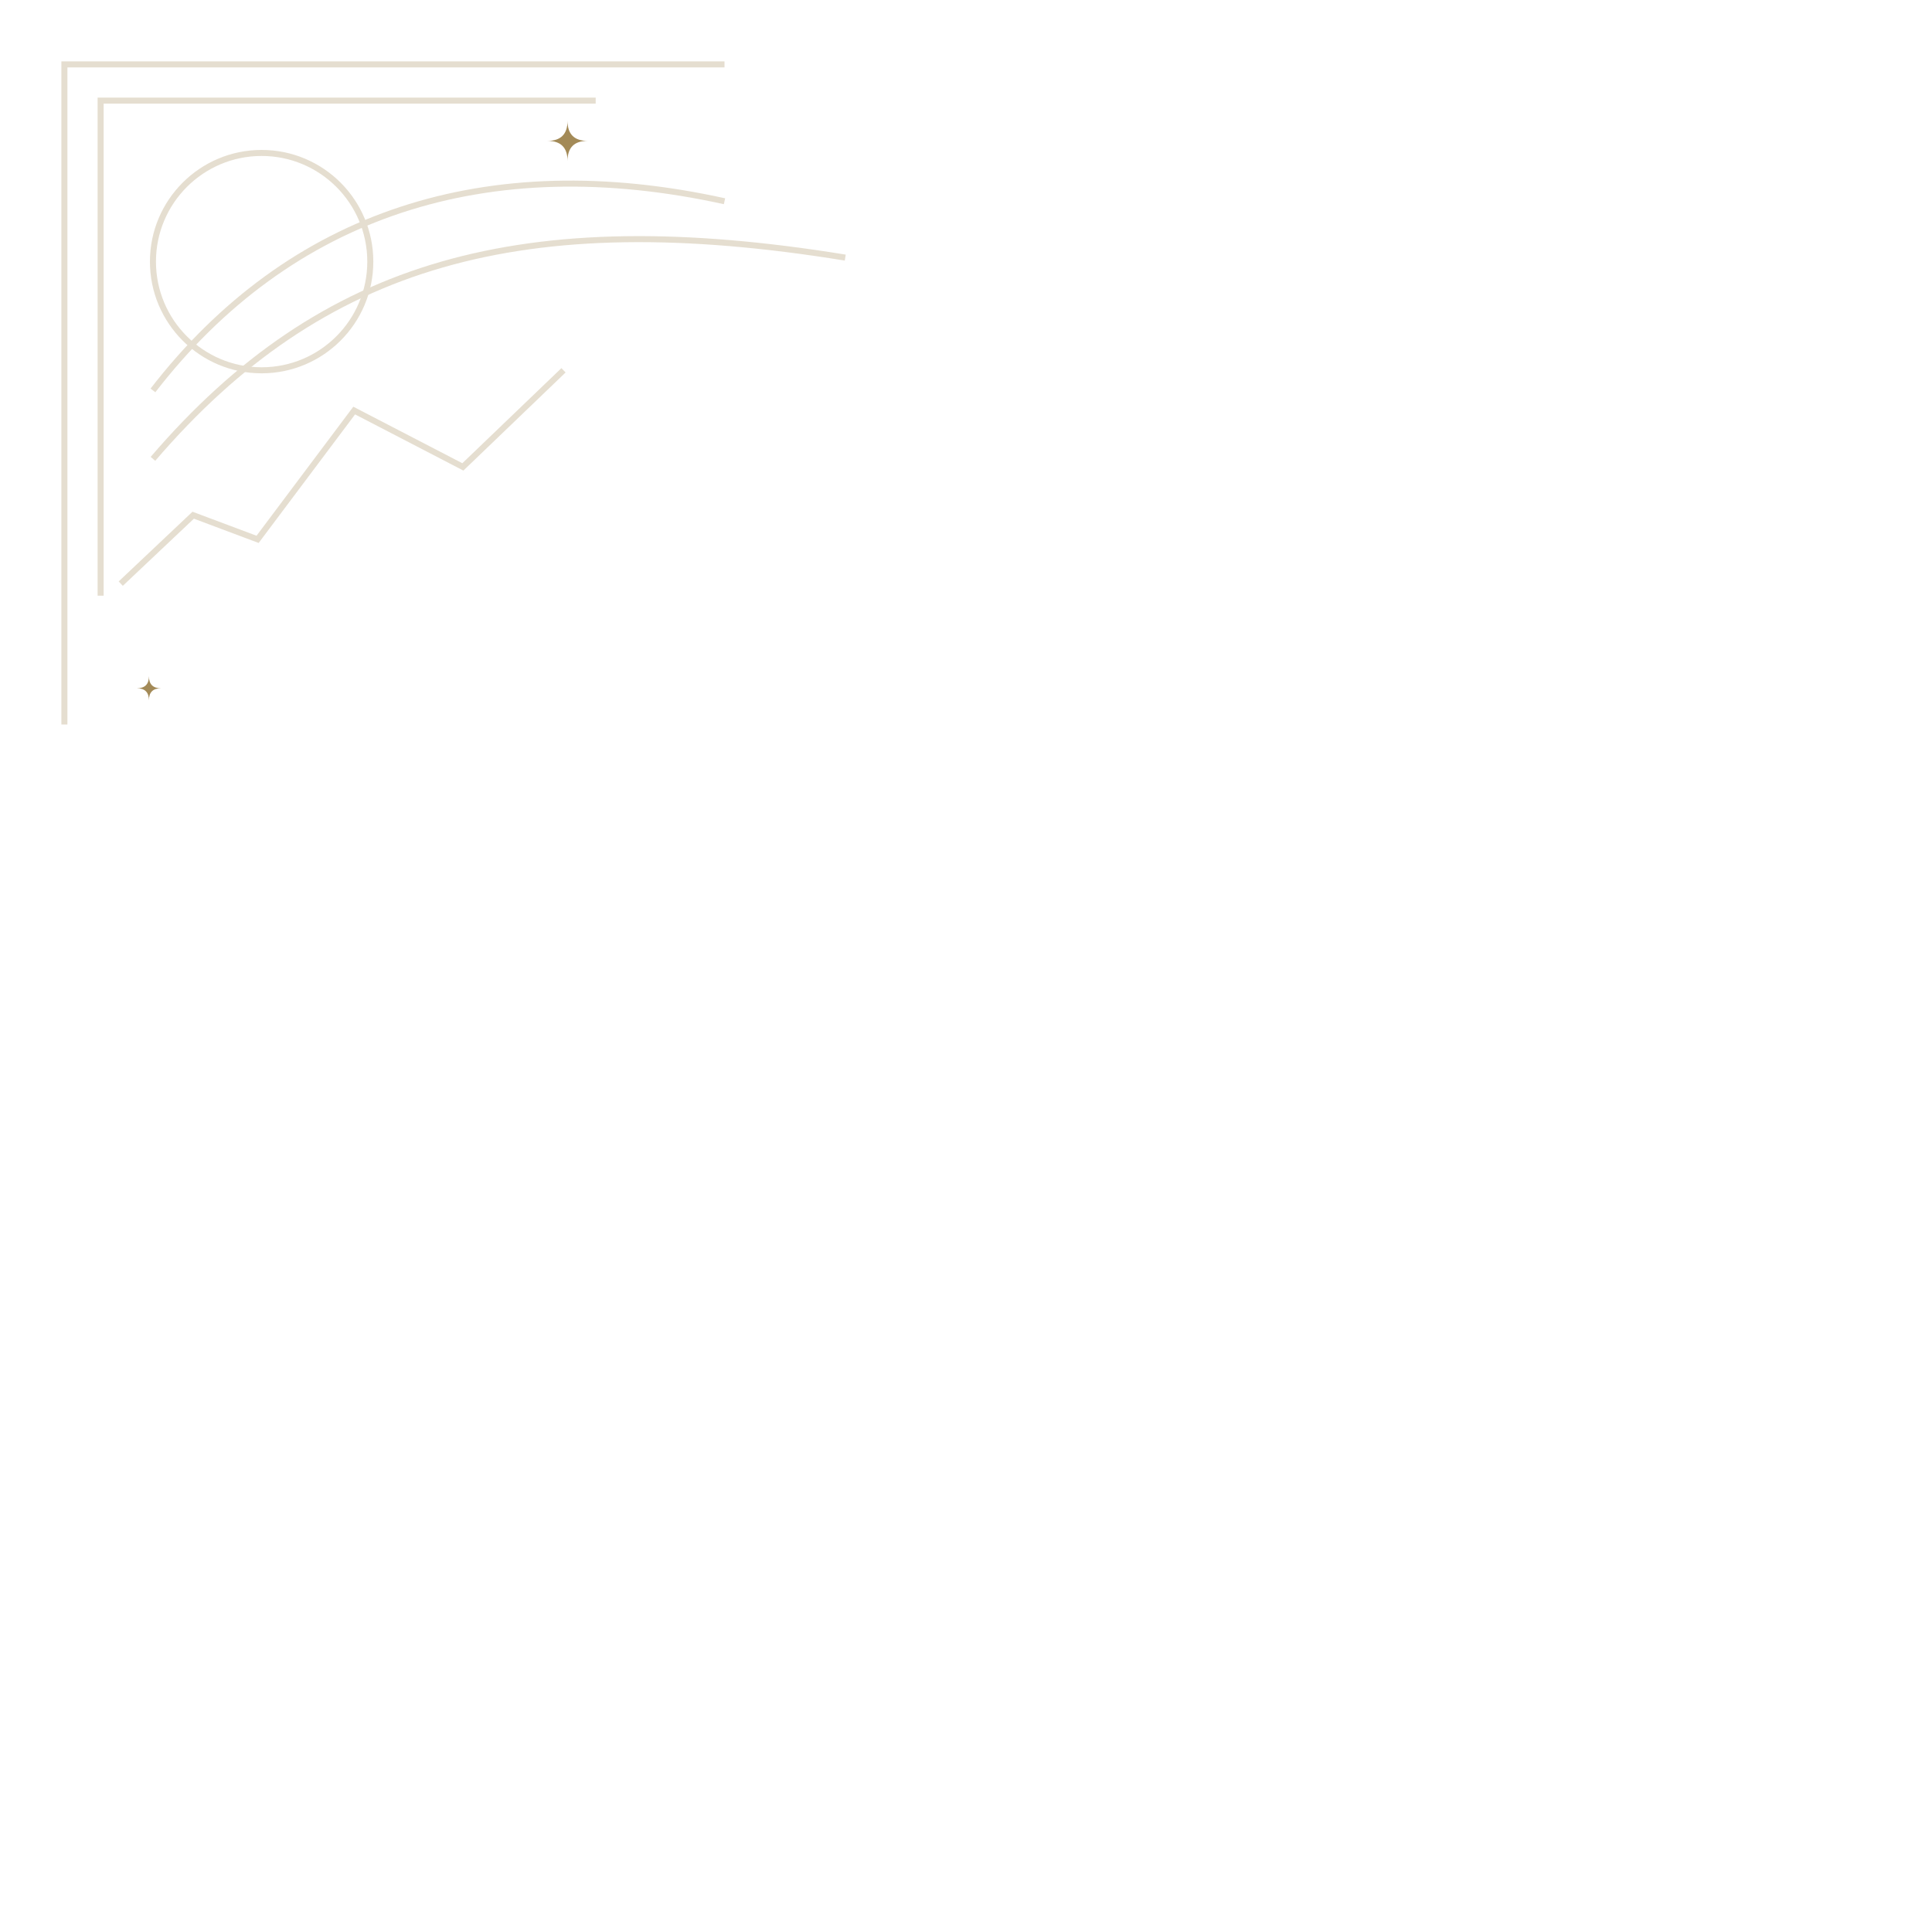
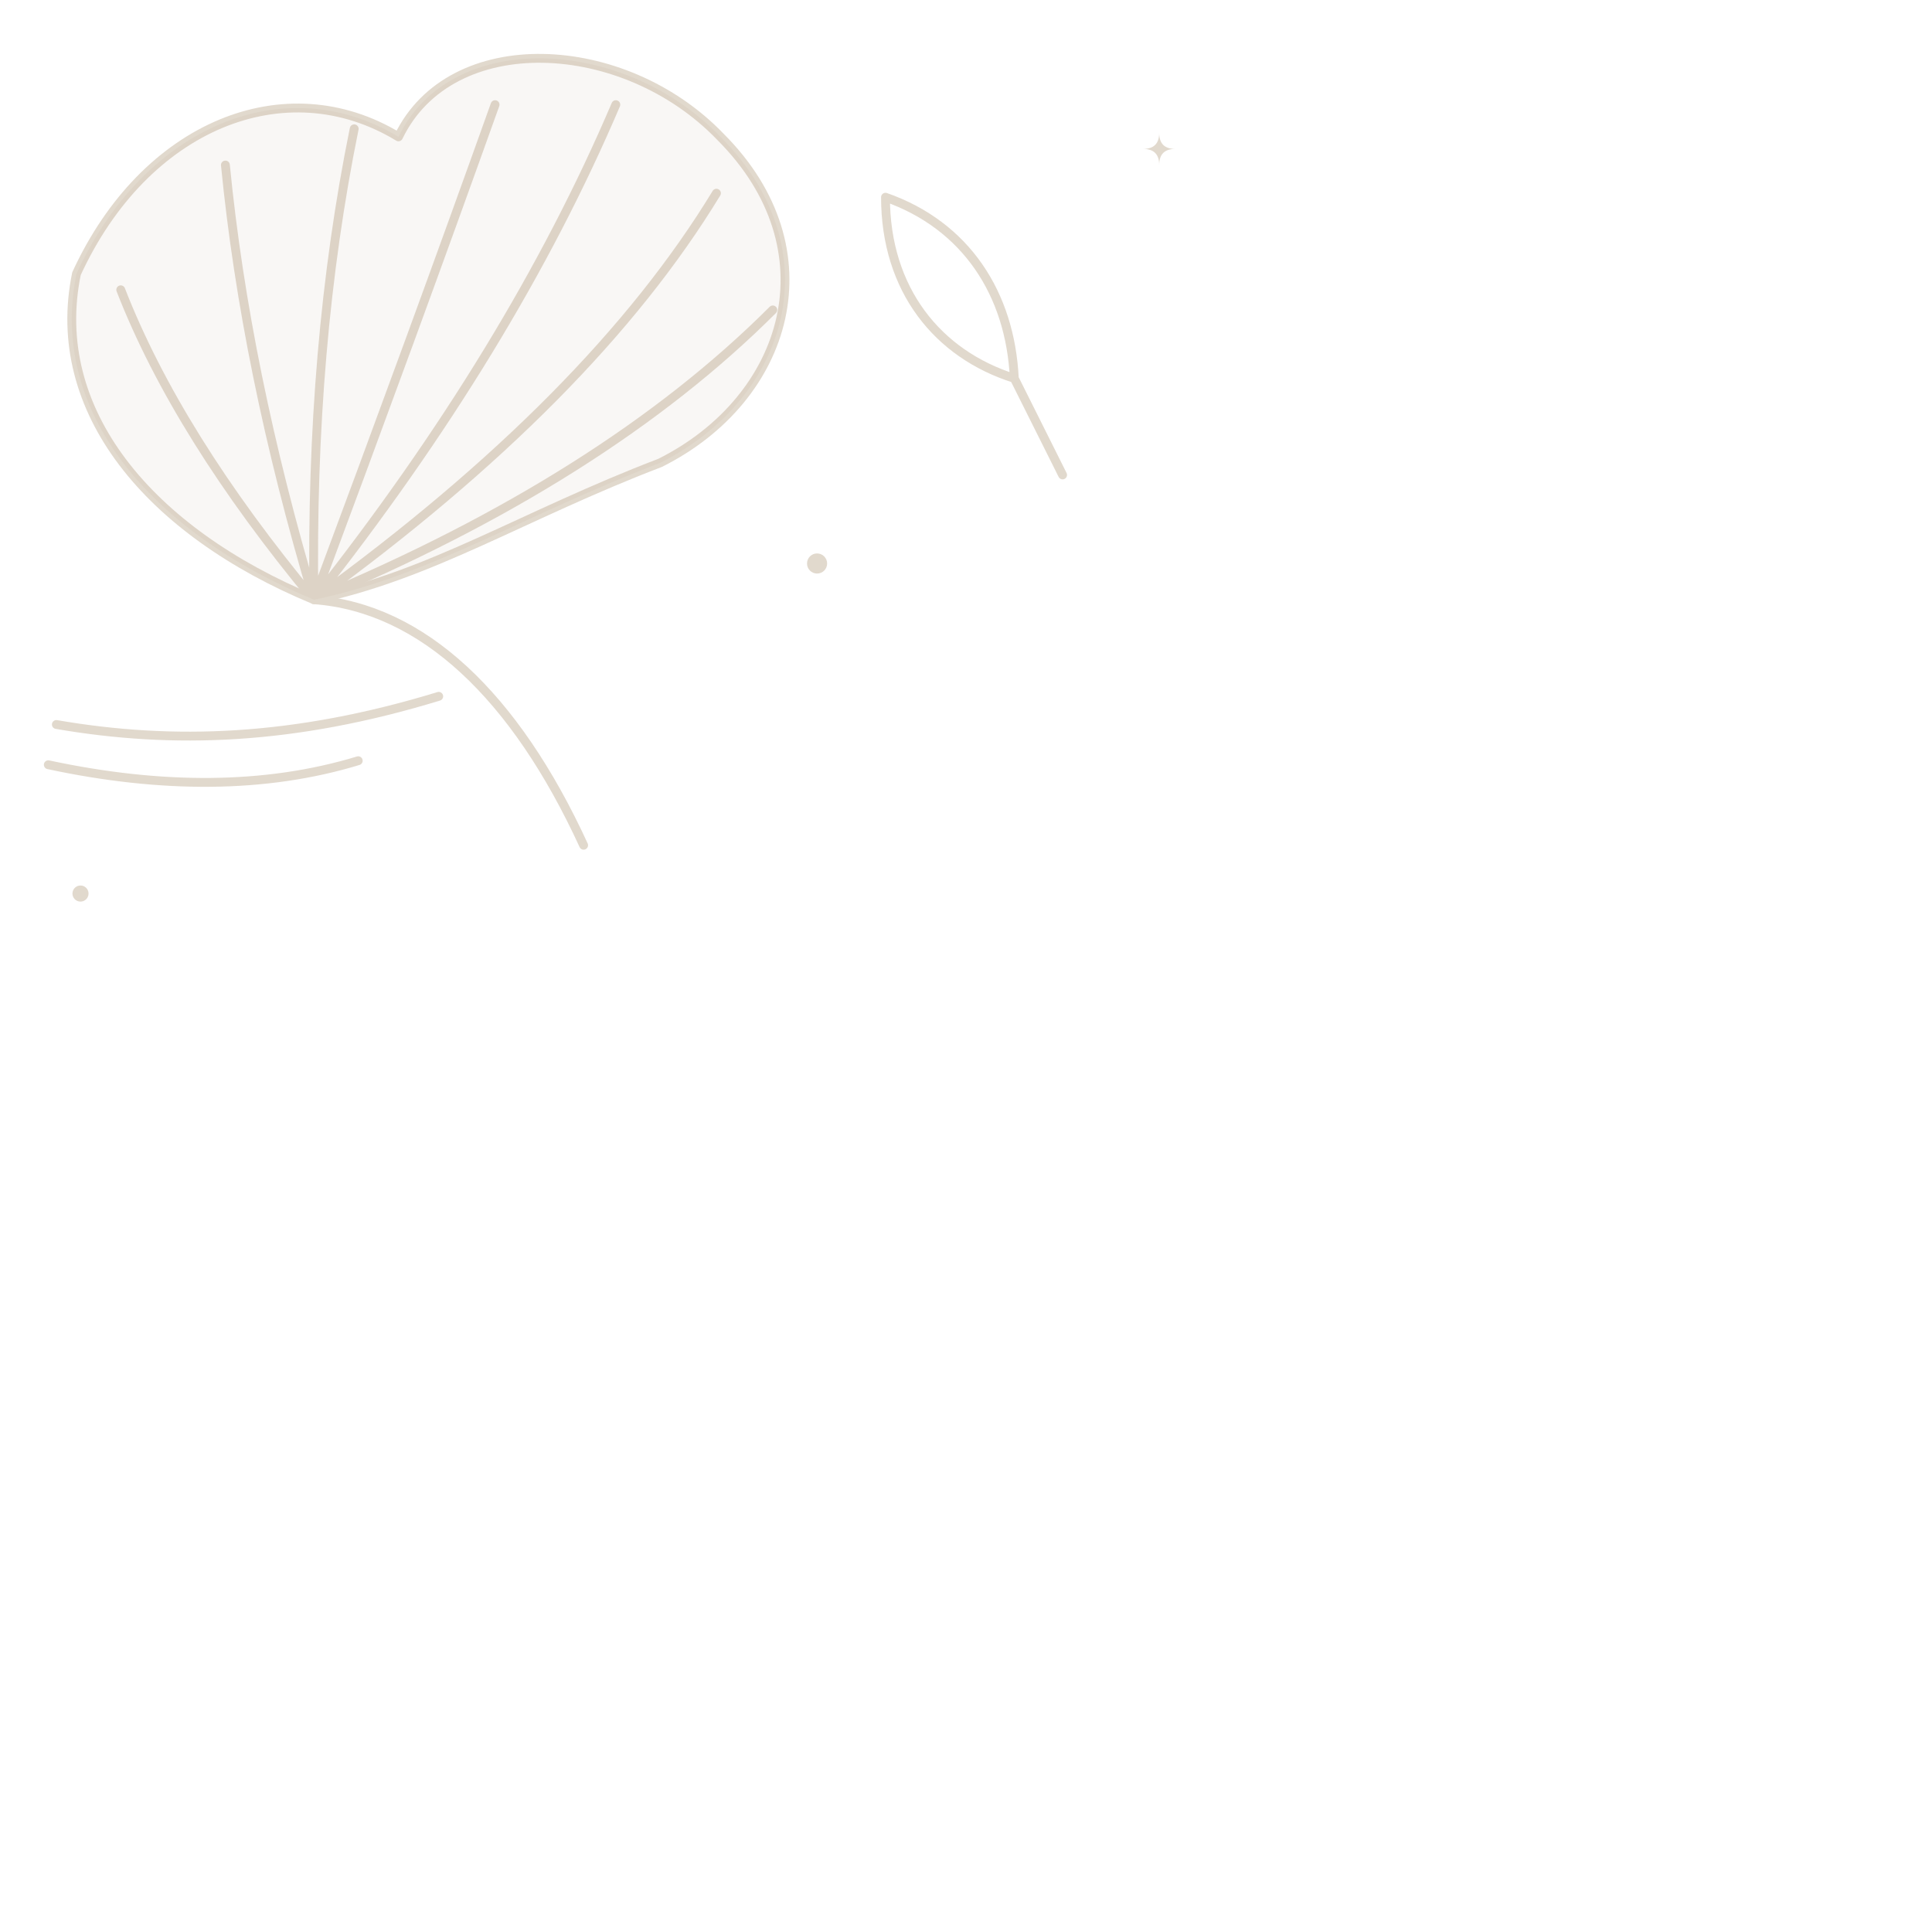
<svg xmlns="http://www.w3.org/2000/svg" width="480" height="480" viewBox="0 0 480 480">
-   <g fill="none" stroke="#A38A57" stroke-width="1.5" opacity="0.28">
-     <path d="M16 180V16H180M25 148V25H148" />
-     <path d="M38 97C72 53 121 37 180 50M38 114C80 65 130 51 210 64" />
-     <circle cx="65" cy="65" r="27" />
-     <path d="M30 145L48 128 64 134 88 102 115 116 140 92" />
+   <path d="M78 149C37 132 12 102 19 68C36 31 71 17 99 34C112 7 155 9 179 34C207 62 196 99 164 115C130 128 107 143 78 149Z" fill="#94764D" opacity="0.055" />
+   <g fill="none" stroke="#94764D" stroke-width="2.2" stroke-linecap="round" stroke-linejoin="round" opacity="0.28">
+     <path d="M78 149C37 132 12 102 19 68C36 31 71 17 99 34C112 7 155 9 179 34C207 62 196 99 164 115C130 128 107 143 78 149Z" />
+     <path d="M78 149C105 151 128 173 145 210M78 149Q44 108 30 72M78 149Q61 92 56 41M78 149Q77 86 88 32M78 149Q103 82 123 26M78 149Q127 87 153 26M78 149Q147 99 178 48M78 149Q150 119 192 77" />
+     <path d="M14 180C43 185 73 184 109 173M12 190C40 196 66 196 89 189M220 49C240 56 251 73 252 94C233 88 220 72 220 49ZM252 94L264 118" />
  </g>
-   <path d="M141 30Q141 35 146 35Q141 35 141 40Q141 35 136 35Q141 35 141 30Z" fill="#A38A57" />
-   <path d="M37 168Q37 171 40 171Q37 171 37 174Q37 171 34 171Q37 171 37 168Z" fill="#A38A57" />
+   <g fill="#94764D" opacity="0.28">
+     <circle cx="203" cy="140" r="2.5" />
+     <circle cx="20" cy="222" r="2" />
+     <path d="M288 33Q288 37 292 37Q288 37 288 41Q288 37 284 37Q288 37 288 33Z" fill="#94764D" />
+   </g>
</svg>
